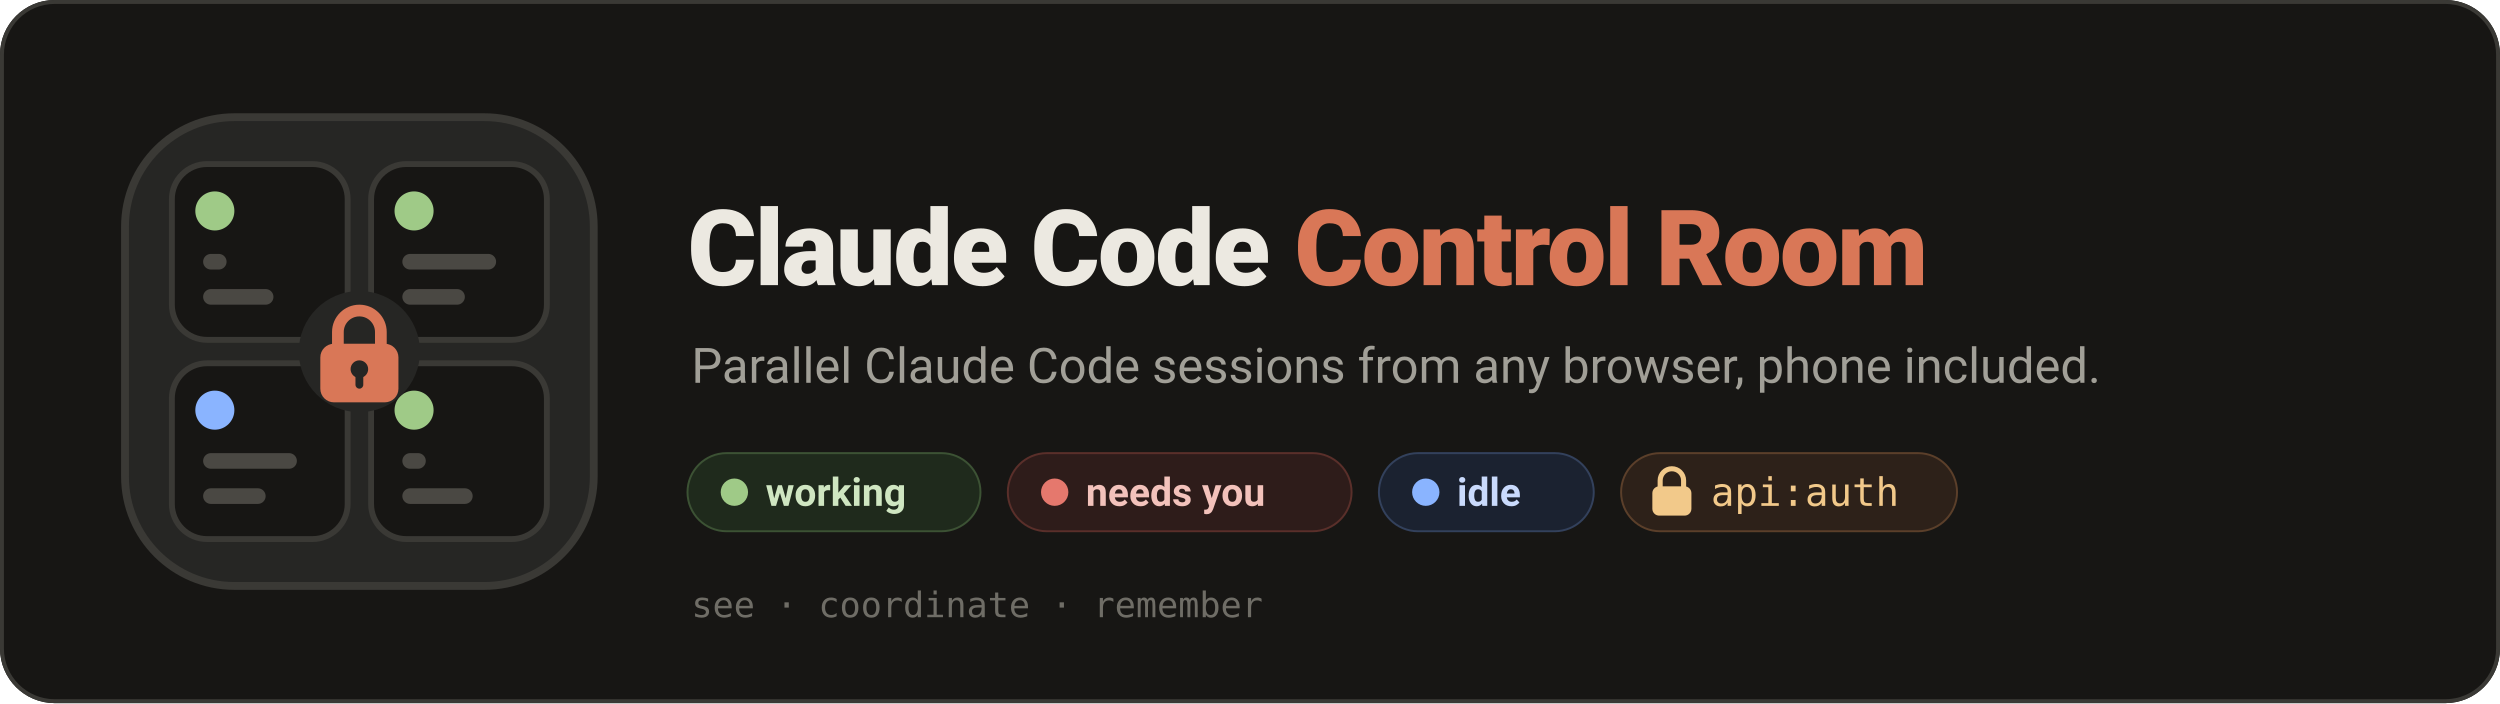
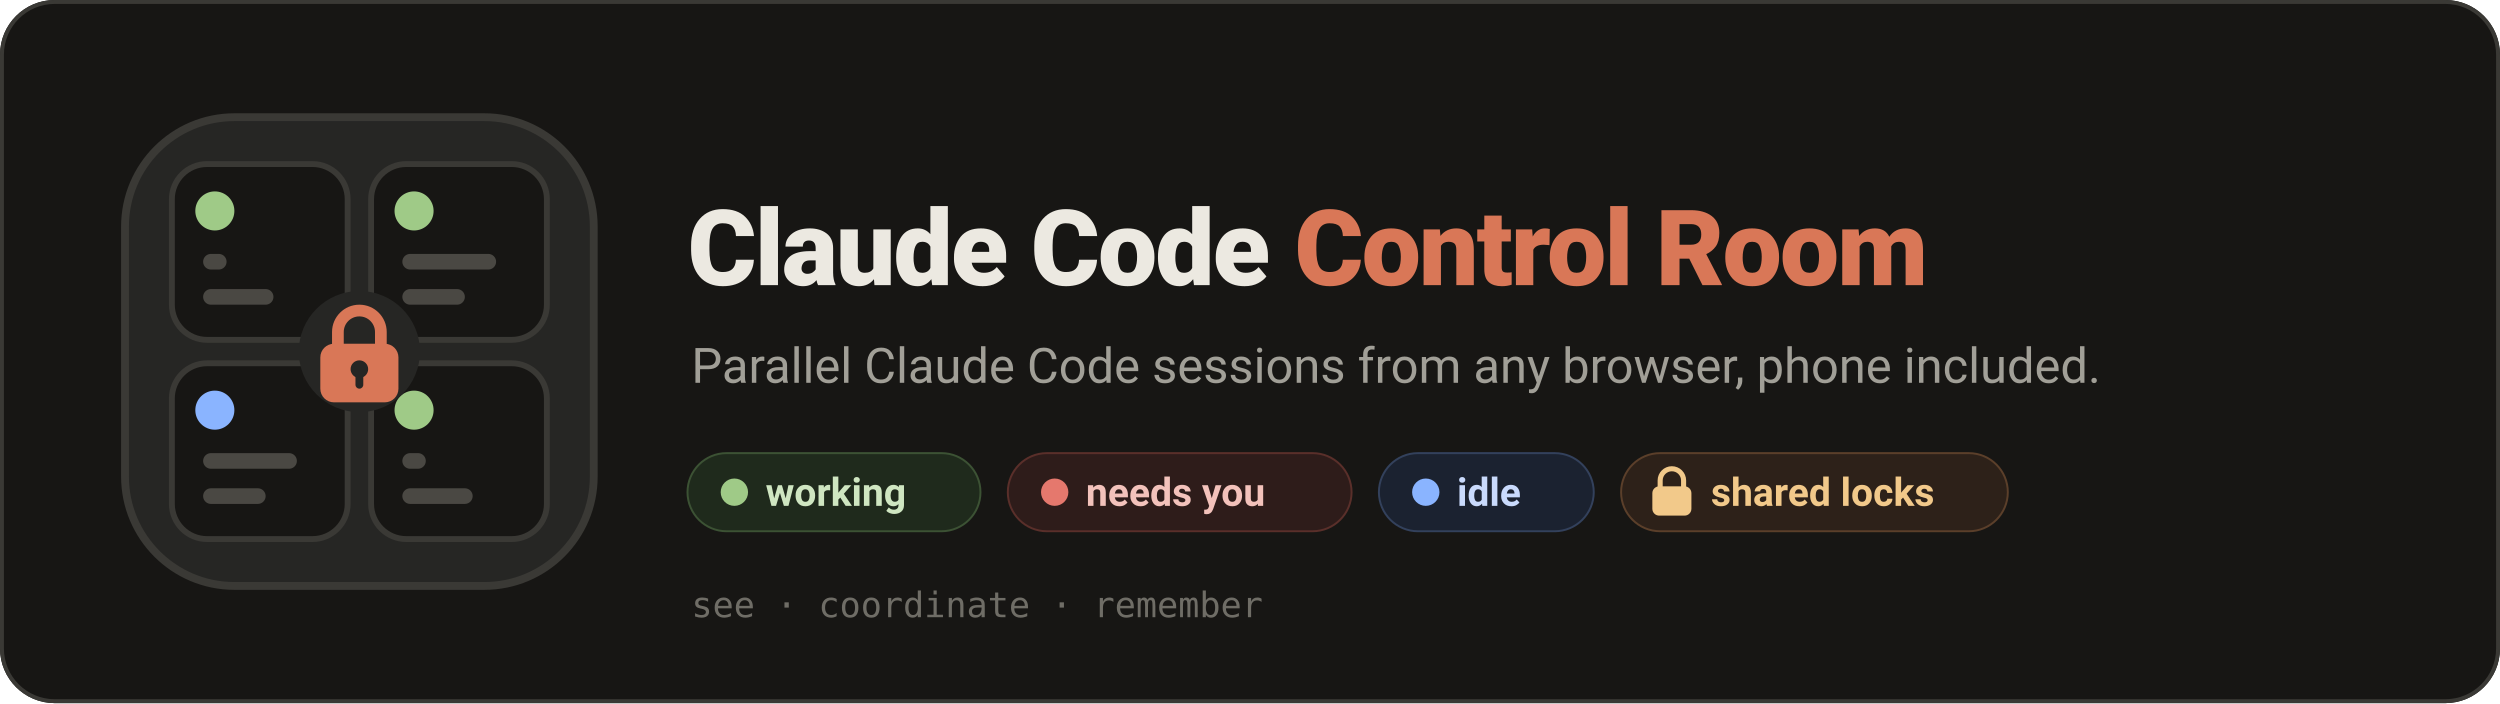
<svg xmlns="http://www.w3.org/2000/svg" viewBox="0 0 1280 360" width="1280" height="360" role="img" aria-label="Claude Code Control Room: parallel Claude Code sessions, live state and locks, in one screen">
  <style>
    .t{font-family:ui-sans-serif,-apple-system,"Segoe UI",Roboto,Helvetica,Arial,sans-serif}
    .m{font-family:ui-monospace,SFMono-Regular,Menlo,Consolas,monospace}
  </style>
  <rect width="1280" height="360" rx="28" fill="#171614" />
  <rect x="1" y="1" width="1278" height="358" rx="27" fill="none" stroke="#3a3935" stroke-width="2" />
  <g transform="translate(56 52)">
    <rect x="8" y="8" width="240" height="240" rx="56" fill="#262624" stroke="#3a3935" stroke-width="4" />
    <g fill="#171614" stroke="#3a3935" stroke-width="3">
      <rect x="32" y="32" width="90" height="90" rx="18" />
      <rect x="32" y="134" width="90" height="90" rx="18" />
      <rect x="134" y="134" width="90" height="90" rx="18" />
      <rect x="134" y="32" width="90" height="90" rx="18">
        <animate attributeName="stroke" dur="8s" repeatCount="indefinite" keyTimes="0;.3;.32;.72;.74;1" values="#3a3935;#3a3935;#d97757;#d97757;#3a3935;#3a3935" />
        <animate attributeName="stroke-width" dur="8s" repeatCount="indefinite" keyTimes="0;.3;.32;.72;.74;1" values="3;3;5;5;3;3" />
      </rect>
    </g>
    <g stroke="#4a4843" stroke-width="8" stroke-linecap="round">
      <path d="M52 100h28M154 100h24M52 202h24M154 202h28" />
      <path d="M52 82h4">
        <animate attributeName="d" dur="2.4s" repeatCount="indefinite" values="M52 82h4;M52 82h44;M52 82h44" keyTimes="0;.8;1" />
      </path>
      <path d="M154 82h40" />
      <path d="M52 184h40" />
      <path d="M154 184h4">
        <animate attributeName="d" dur="3.1s" repeatCount="indefinite" values="M154 184h4;M154 184h44;M154 184h44" keyTimes="0;.8;1" />
      </path>
    </g>
    <circle cx="54" cy="56" r="10" fill="#9fca87">
      <animate attributeName="opacity" dur="1.6s" repeatCount="indefinite" values="1;.3;1" />
    </circle>
    <circle cx="156" cy="56" r="10" fill="#9fca87">
      <animate attributeName="fill" dur="8s" repeatCount="indefinite" keyTimes="0;.3;.32;.72;.74;1" values="#9fca87;#9fca87;#e5786d;#e5786d;#9fca87;#9fca87" />
      <animate attributeName="r" dur="8s" repeatCount="indefinite" keyTimes="0;.32;.38;.44;.5;.56;.62;.72;1" values="10;10;13;10;13;10;13;10;10" />
    </circle>
    <circle cx="54" cy="158" r="10" fill="#8ab4ff" />
    <circle cx="156" cy="158" r="10" fill="#9fca87">
      <animate attributeName="opacity" dur="1.6s" begin=".8s" repeatCount="indefinite" values="1;.3;1" />
    </circle>
    <g>
      <animateTransform attributeName="transform" type="translate" dur="8s" repeatCount="indefinite" keyTimes="0;.08;.14;.86;.92;1" values="0 -18;0 -18;0 0;0 0;0 -18;0 -18" />
      <animate attributeName="opacity" dur="8s" repeatCount="indefinite" keyTimes="0;.08;.14;.86;.92;1" values="0;0;1;1;0;0" />
      <circle cx="128" cy="128" r="31" fill="#262624" />
      <path d="M117 126v-8a11 11 0 0 1 22 0v8" fill="none" stroke="#d97757" stroke-width="6" stroke-linecap="round" />
      <rect x="108" y="124" width="40" height="30" rx="7" fill="#d97757" />
      <circle cx="128" cy="137" r="4.5" fill="#262624" />
      <rect x="126" y="138" width="4" height="9" rx="2" fill="#262624" />
    </g>
  </g>
  <text x="352" y="146" class="t" font-size="54" font-weight="800" fill="#ece9e1" letter-spacing="-1">Claude Code <tspan fill="#d97757">Control Room</tspan>
  </text>
  <text x="354" y="196" class="t" font-size="25" fill="#a19f97">Parallel Claude Code sessions from any browser, phone included.</text>
  <g class="t" font-size="20" font-weight="600">
    <rect x="352" y="232" width="150" height="40" rx="20" fill="#1f2a1c" stroke="#3c5234" />
    <circle cx="376" cy="252" r="7" fill="#9fca87">
      <animate attributeName="opacity" dur="1.6s" repeatCount="indefinite" values="1;.3;1" />
    </circle>
    <text x="392" y="259" fill="#cfe6c1">working</text>
    <rect x="516" y="232" width="176" height="40" rx="20" fill="#2e1c1a" stroke="#5a2f2a">
      <animate attributeName="stroke" dur="8s" repeatCount="indefinite" keyTimes="0;.3;.32;.72;.74;1" values="#5a2f2a;#5a2f2a;#e5786d;#e5786d;#5a2f2a;#5a2f2a" />
    </rect>
    <circle cx="540" cy="252" r="7" fill="#e5786d" />
    <text x="556" y="259" fill="#f3c2bb">needs you</text>
    <rect x="706" y="232" width="110" height="40" rx="20" fill="#1b2230" stroke="#33415c" />
    <circle cx="730" cy="252" r="7" fill="#8ab4ff" />
    <text x="746" y="259" fill="#c9dafc">idle</text>
-     <rect x="830" y="232" width="172" height="40" rx="20" fill="#2d2119" stroke="#5b3f2a" />
+     <rect x="830" y="232" width="198" height="40" rx="20" fill="#2d2119" stroke="#5b3f2a" />
    <path d="M850 250v-4a6 6 0 0 1 12 0v4" fill="none" stroke="#f2c98a" stroke-width="2.6" />
    <rect x="846" y="249" width="20" height="15" rx="3.5" fill="#f2c98a" />
-     <text x="876" y="259" class="m" fill="#f2c98a" font-weight="500">api:auth</text>
+     <text x="876" y="259" fill="#f2c98a">shared locks</text>
  </g>
  <text x="354" y="316" class="m" font-size="18" fill="#6f6d66">see · coordinate · remember</text>
</svg>
